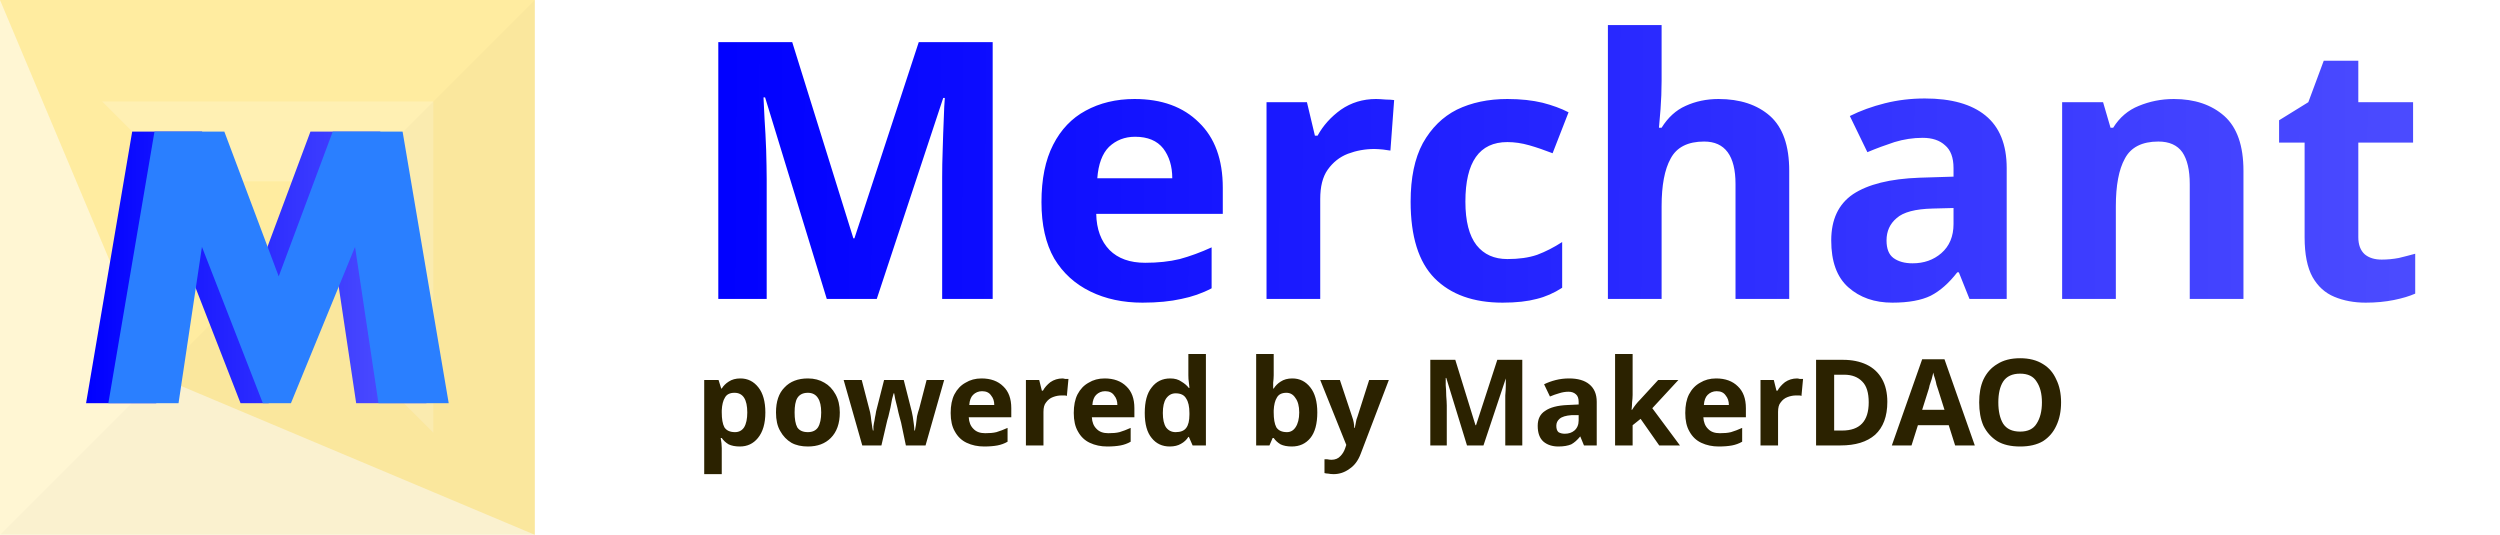
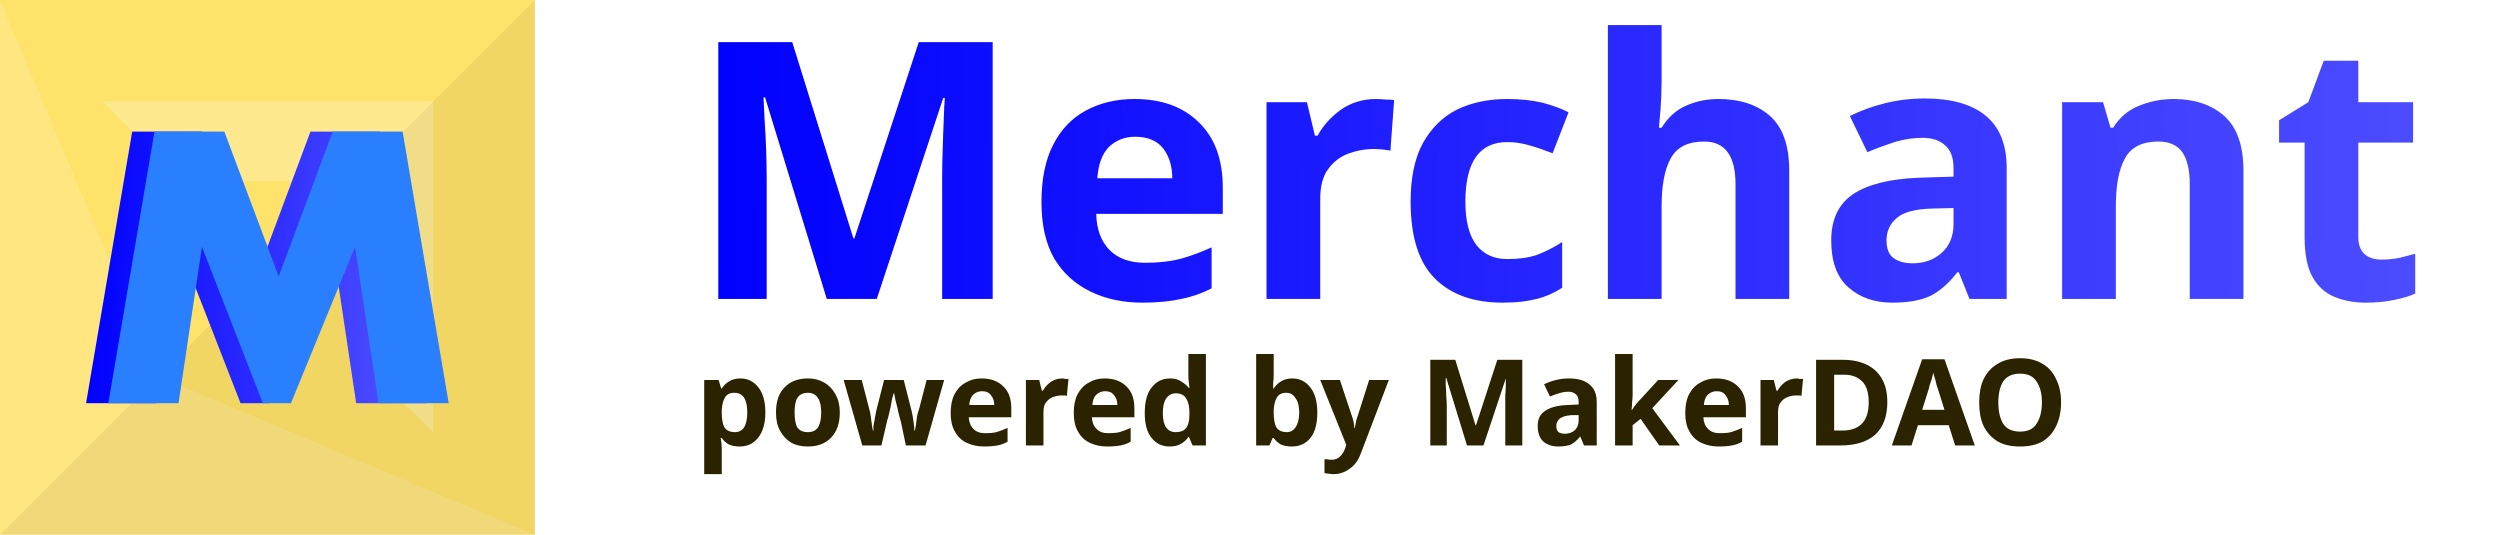
<svg xmlns="http://www.w3.org/2000/svg" xmlns:xlink="http://www.w3.org/1999/xlink" width="73.462mm" height="15.715mm" viewBox="0 0 73.462 15.715" version="1.1" id="svg8">
  <defs id="defs2">
    <linearGradient id="linearGradient991">
      <stop style="stop-color:#0000ff;stop-opacity:1;" offset="0" id="stop987" />
      <stop style="stop-color:#5555ff;stop-opacity:1" offset="1" id="stop989" />
    </linearGradient>
    <linearGradient xlink:href="#linearGradient991" id="linearGradient1075" gradientUnits="userSpaceOnUse" gradientTransform="translate(46.90461,-2.147403)" x1="47.345" y1="63.673" x2="103.932" y2="64.047" />
    <linearGradient xlink:href="#linearGradient991" id="linearGradient1081" gradientUnits="userSpaceOnUse" gradientTransform="translate(47.16214,2.155637)" x1="47.345" y1="63.673" x2="103.932" y2="64.047" />
    <linearGradient xlink:href="#linearGradient991" id="linearGradient1086" gradientUnits="userSpaceOnUse" gradientTransform="translate(29.13119,0.9160716)" x1="47.345" y1="63.673" x2="57.347" y2="63.673" />
  </defs>
  <g id="layer1" transform="translate(-73.61939,-56.73137)">
    <text xml:space="preserve" style="font-style:normal;font-variant:normal;font-weight:normal;font-stretch:normal;font-size:10.583px;line-height:1.25;font-family:futura;-inkscape-font-specification:futura;letter-spacing:0px;word-spacing:0px;fill:#000000;fill-opacity:1;stroke:none;stroke-width:0.265" x="101.215" y="61.268" id="text1069">
      <tspan id="tspan1067" x="101.215" y="70.639" style="font-style:normal;font-variant:normal;font-weight:normal;font-stretch:normal;font-family:futura;-inkscape-font-specification:futura;stroke-width:0.265" />
    </text>
-     <g id="g844">
-       <g id="g1065">
-         <rect style="opacity:0.345;fill:#ffe680;fill-opacity:1;stroke:none;stroke-width:0.5;stroke-linecap:round;stroke-linejoin:round;stroke-miterlimit:4;stroke-dasharray:none;stroke-opacity:0.96;paint-order:markers stroke fill" id="rect1046" width="15.715" height="15.715" x="73.619" y="56.731" />
-         <path style="opacity:0.345;fill:#ffd940;fill-opacity:1;stroke:none;stroke-width:0.265px;stroke-linecap:butt;stroke-linejoin:miter;stroke-opacity:1" d="M 89.335,56.731 V 72.447 L 78.273,67.793 73.619,56.731 Z" id="path1050" />
-         <path style="opacity:0.345;fill:#fff6d5;fill-opacity:1;stroke:none;stroke-width:0.288px;stroke-linecap:butt;stroke-linejoin:miter;stroke-opacity:1" d="m 84.008,67.104 v -5.046 H 78.963 L 76.618,59.713 h 9.735 v 9.735 z" id="path1056" />
-         <path style="opacity:0.345;fill:#000000;fill-opacity:0.056;stroke:none;stroke-width:0.265px;stroke-linecap:butt;stroke-linejoin:miter;stroke-opacity:1" d="M 73.619,72.447 89.335,56.731 V 72.447 H 73.619" id="path1052" />
-       </g>
-       <text xml:space="preserve" style="font-style:normal;font-weight:normal;font-size:10.583px;line-height:1.25;font-family:sans-serif;letter-spacing:0px;word-spacing:0px;fill:url(#linearGradient1075);fill-opacity:1;stroke:none;stroke-width:0.265" x="93.774" y="65.516" id="text1073">
-         <tspan id="tspan1071" x="93.774" y="65.516" style="font-style:normal;font-variant:normal;font-weight:bold;font-stretch:normal;font-family:Futura;-inkscape-font-specification:'Futura Bold';fill:url(#linearGradient1075);fill-opacity:1;stroke-width:0.265">Merchant</tspan>
-       </text>
-       <text id="text1079" y="69.819" x="94.031" style="font-style:normal;font-weight:normal;font-size:10.583px;line-height:1.25;font-family:sans-serif;letter-spacing:0px;word-spacing:0px;fill:#2b2200;fill-opacity:1;stroke:none;stroke-width:0.265" xml:space="preserve">
-         <tspan style="font-style:normal;font-variant:normal;font-weight:bold;font-stretch:normal;font-size:3.528px;font-family:Futura;-inkscape-font-specification:'Futura Bold';fill:#2b2200;fill-opacity:1;stroke-width:0.265" y="69.819" x="94.031" id="tspan1077">powered by MakerDAO</tspan>
-       </text>
-       <g transform="translate(-0.3274086,-1.4631042e-6)" id="g1103">
-         <path id="path1083" style="font-style:normal;font-variant:normal;font-weight:bold;font-stretch:normal;font-size:medium;line-height:1.25;font-family:Futura;-inkscape-font-specification:'Futura Bold';letter-spacing:0px;word-spacing:0px;fill:url(#linearGradient1086);fill-opacity:1;stroke:none;stroke-width:0.265" d="m 76.476,68.579 1.355,-7.98 h 2.053 l 1.598,4.254 1.587,-4.254 h 2.053 l 1.355,7.98 h -2.064 l -0.688,-4.593 -1.884,4.593 h -0.826 l -1.789,-4.593 -0.688,4.593 z" />
-         <path d="m 77.131,68.579 1.355,-7.98 h 2.053 l 1.598,4.254 1.587,-4.254 h 2.053 l 1.355,7.98 h -2.064 l -0.688,-4.593 -1.884,4.593 h -0.826 l -1.789,-4.593 -0.688,4.593 z" style="font-style:normal;font-variant:normal;font-weight:bold;font-stretch:normal;font-size:medium;line-height:1.25;font-family:Futura;-inkscape-font-specification:'Futura Bold';letter-spacing:0px;word-spacing:0px;fill:#2a7fff;fill-opacity:1;stroke:none;stroke-width:0.265" id="path1091" />
-       </g>
+     <rect style="opacity:1;fill:#ffe680;fill-opacity:1;stroke:none;stroke-width:0.5;stroke-linecap:round;stroke-linejoin:round;stroke-miterlimit:4;stroke-dasharray:none;stroke-opacity:0.96;paint-order:markers stroke fill" id="rect1046" width="15.715" height="15.715" x="73.619" y="56.731" />
+     <path style="opacity:0.345;fill:#ffd940;fill-opacity:1;stroke:none;stroke-width:0.265px;stroke-linecap:butt;stroke-linejoin:miter;stroke-opacity:1" d="M 89.335,56.731 V 72.447 L 78.273,67.793 73.619,56.731 Z" id="path1050" />
+     <path style="opacity:0.345;fill:#fff6d5;fill-opacity:1;stroke:none;stroke-width:0.288px;stroke-linecap:butt;stroke-linejoin:miter;stroke-opacity:1" d="m 84.008,67.104 v -5.046 H 78.963 L 76.618,59.713 h 9.735 v 9.735 z" id="path1056" />
+     <path style="opacity:1;fill:#000000;fill-opacity:0.056;stroke:none;stroke-width:0.265px;stroke-linecap:butt;stroke-linejoin:miter;stroke-opacity:1" d="M 73.619,72.447 89.335,56.731 V 72.447 H 73.619" id="path1052" />
+     <text id="text1073" y="65.516" x="93.774" style="font-style:normal;font-weight:normal;font-size:10.583px;line-height:1.25;font-family:sans-serif;letter-spacing:0px;word-spacing:0px;fill:url(#linearGradient1075);fill-opacity:1;stroke:none;stroke-width:0.265" xml:space="preserve">
+       <tspan style="font-style:normal;font-variant:normal;font-weight:bold;font-stretch:normal;font-family:Futura;-inkscape-font-specification:'Futura Bold';fill:url(#linearGradient1075);fill-opacity:1;stroke-width:0.265" y="65.516" x="93.774" id="tspan1071">Merchant</tspan>
+     </text>
+     <text xml:space="preserve" style="font-style:normal;font-weight:normal;font-size:10.583px;line-height:1.25;font-family:sans-serif;letter-spacing:0px;word-spacing:0px;fill:#2b2200;fill-opacity:1;stroke:none;stroke-width:0.265" x="94.031" y="69.819" id="text1079">
+       <tspan id="tspan1077" x="94.031" y="69.819" style="font-style:normal;font-variant:normal;font-weight:bold;font-stretch:normal;font-size:3.528px;font-family:Futura;-inkscape-font-specification:'Futura Bold';fill:#2b2200;fill-opacity:1;stroke-width:0.265">powered by MakerDAO</tspan>
+     </text>
+     <g id="g1103" transform="translate(-0.3274086,-1.4631042e-6)">
+       <path d="m 76.476,68.579 1.355,-7.98 h 2.053 l 1.598,4.254 1.587,-4.254 h 2.053 l 1.355,7.98 h -2.064 l -0.688,-4.593 -1.884,4.593 h -0.826 l -1.789,-4.593 -0.688,4.593 z" style="font-style:normal;font-variant:normal;font-weight:bold;font-stretch:normal;font-size:medium;line-height:1.25;font-family:Futura;-inkscape-font-specification:'Futura Bold';letter-spacing:0px;word-spacing:0px;fill:url(#linearGradient1086);fill-opacity:1;stroke:none;stroke-width:0.265" id="path1083" />
+       <path id="path1091" style="font-style:normal;font-variant:normal;font-weight:bold;font-stretch:normal;font-size:medium;line-height:1.25;font-family:Futura;-inkscape-font-specification:'Futura Bold';letter-spacing:0px;word-spacing:0px;fill:#2a7fff;fill-opacity:1;stroke:none;stroke-width:0.265" d="m 77.131,68.579 1.355,-7.98 h 2.053 l 1.598,4.254 1.587,-4.254 h 2.053 l 1.355,7.98 h -2.064 l -0.688,-4.593 -1.884,4.593 h -0.826 l -1.789,-4.593 -0.688,4.593 z" />
    </g>
  </g>
</svg>
